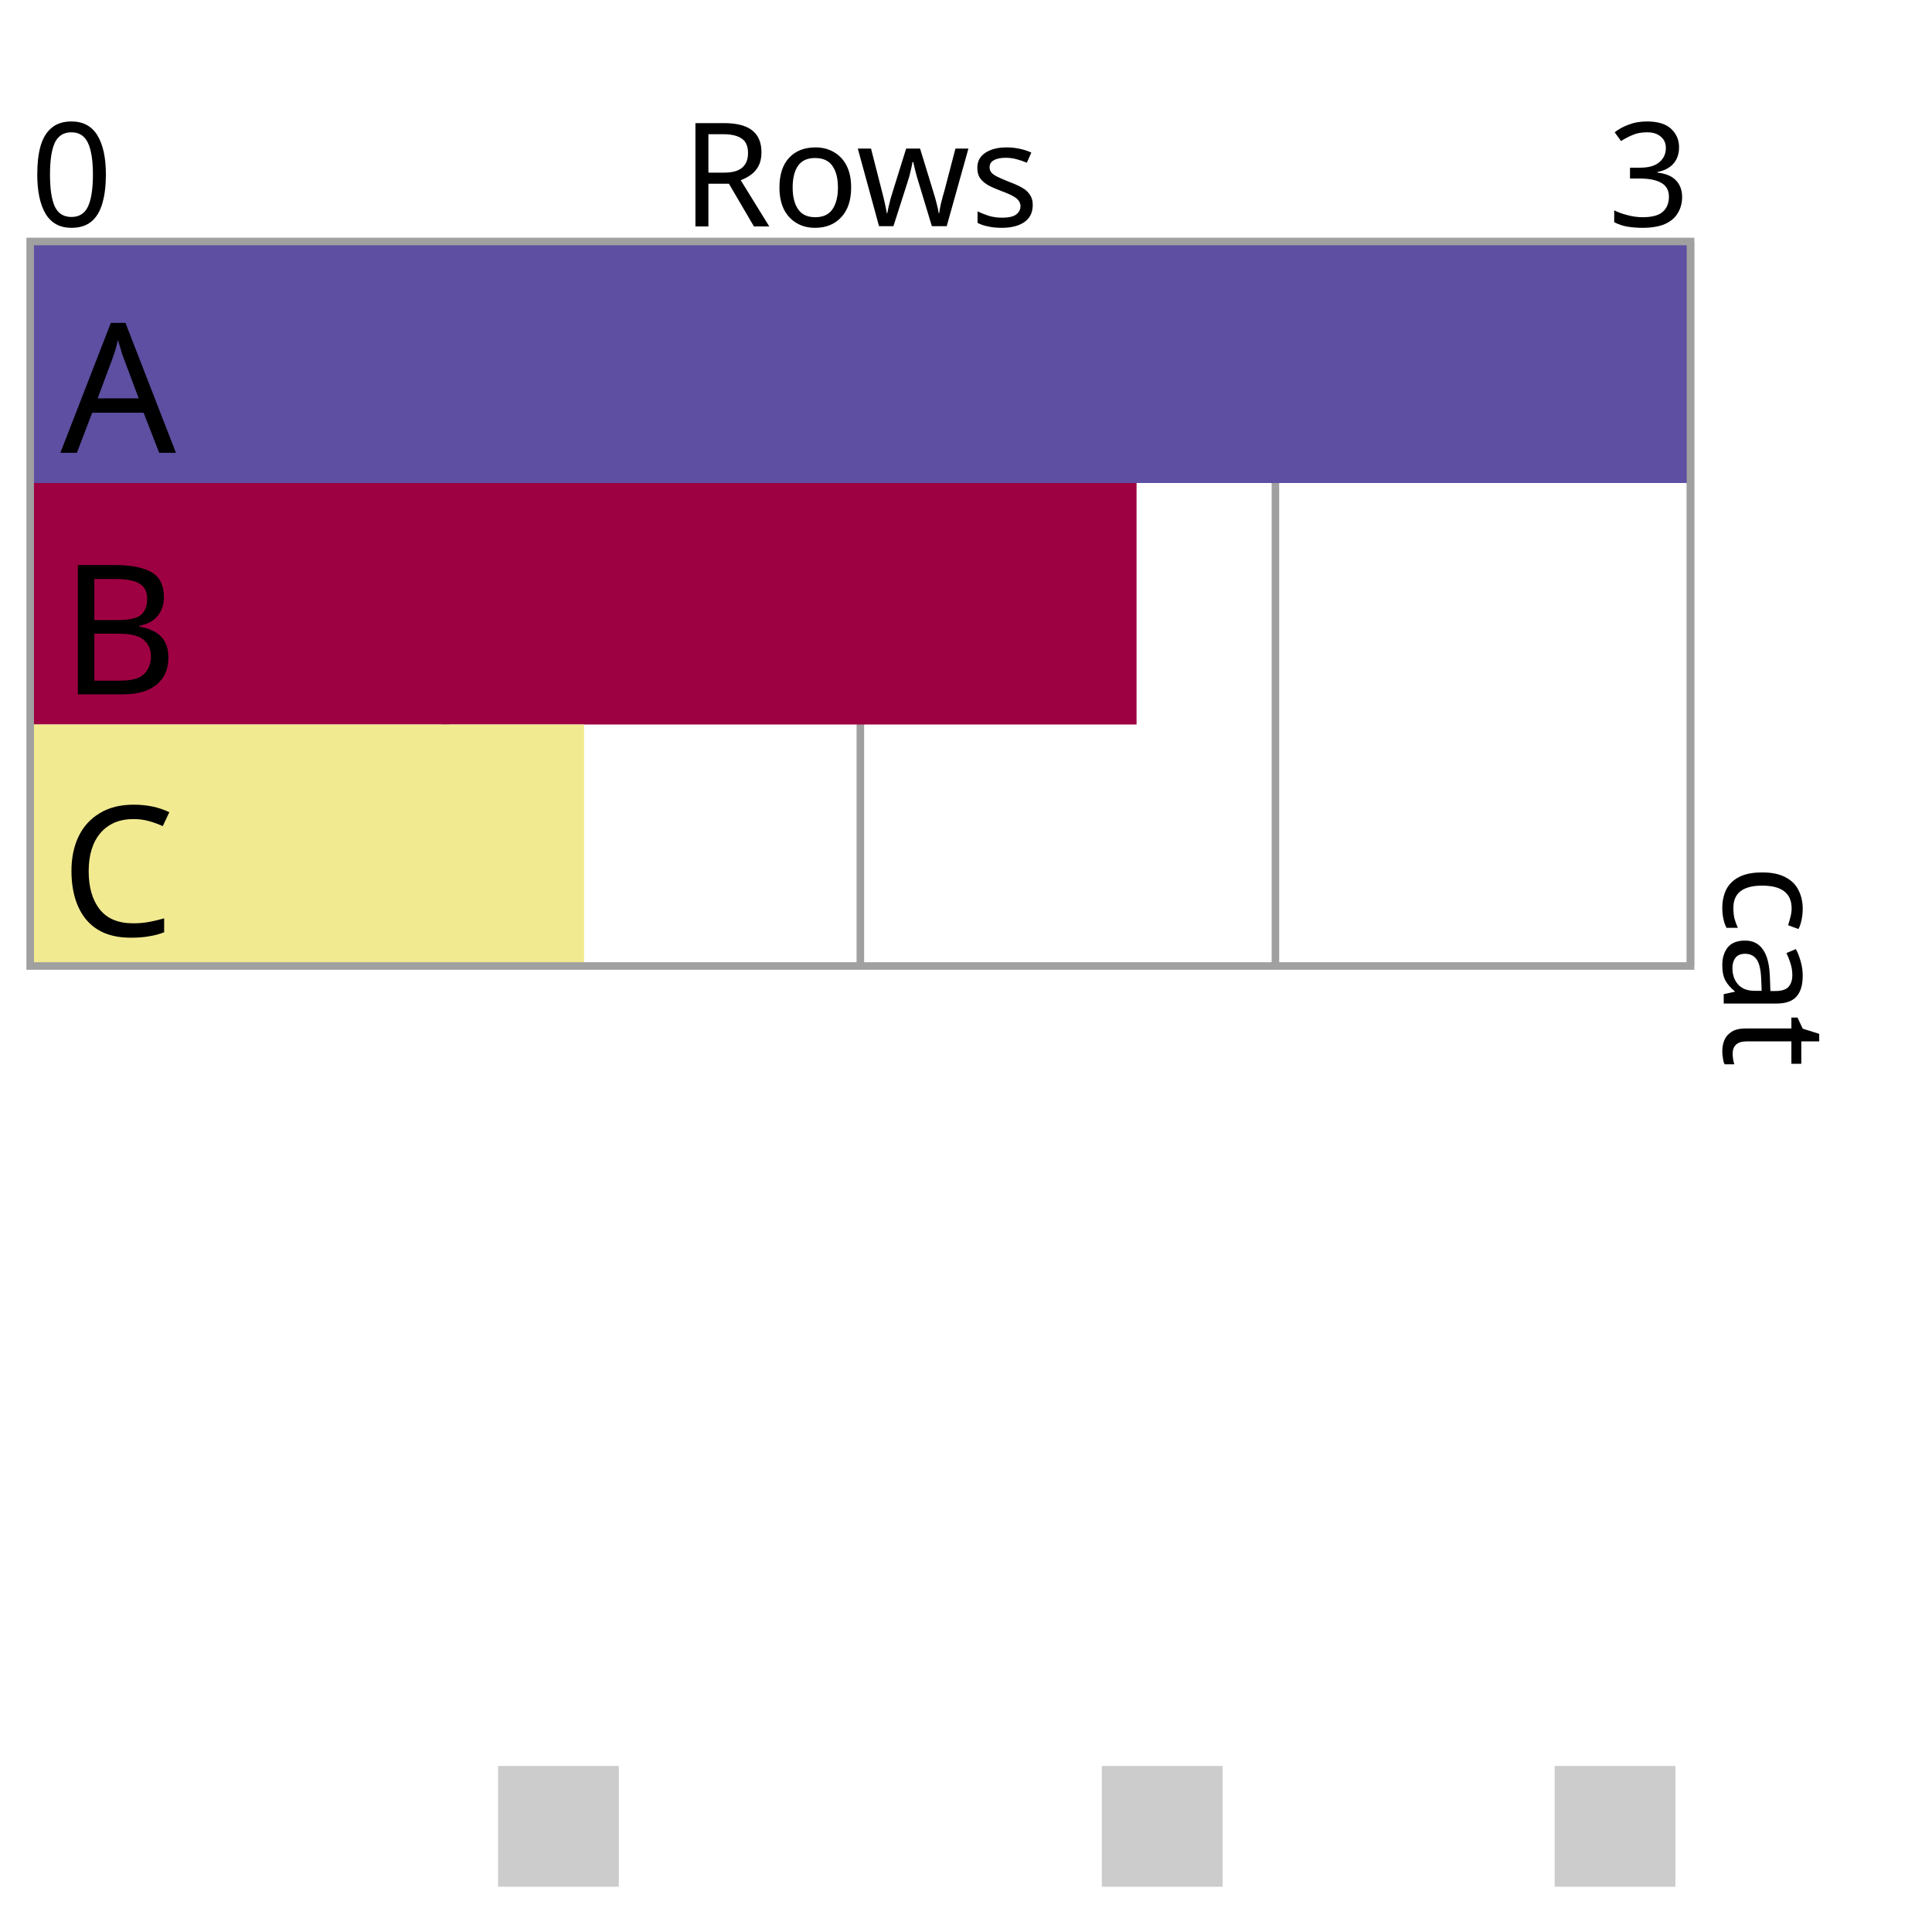
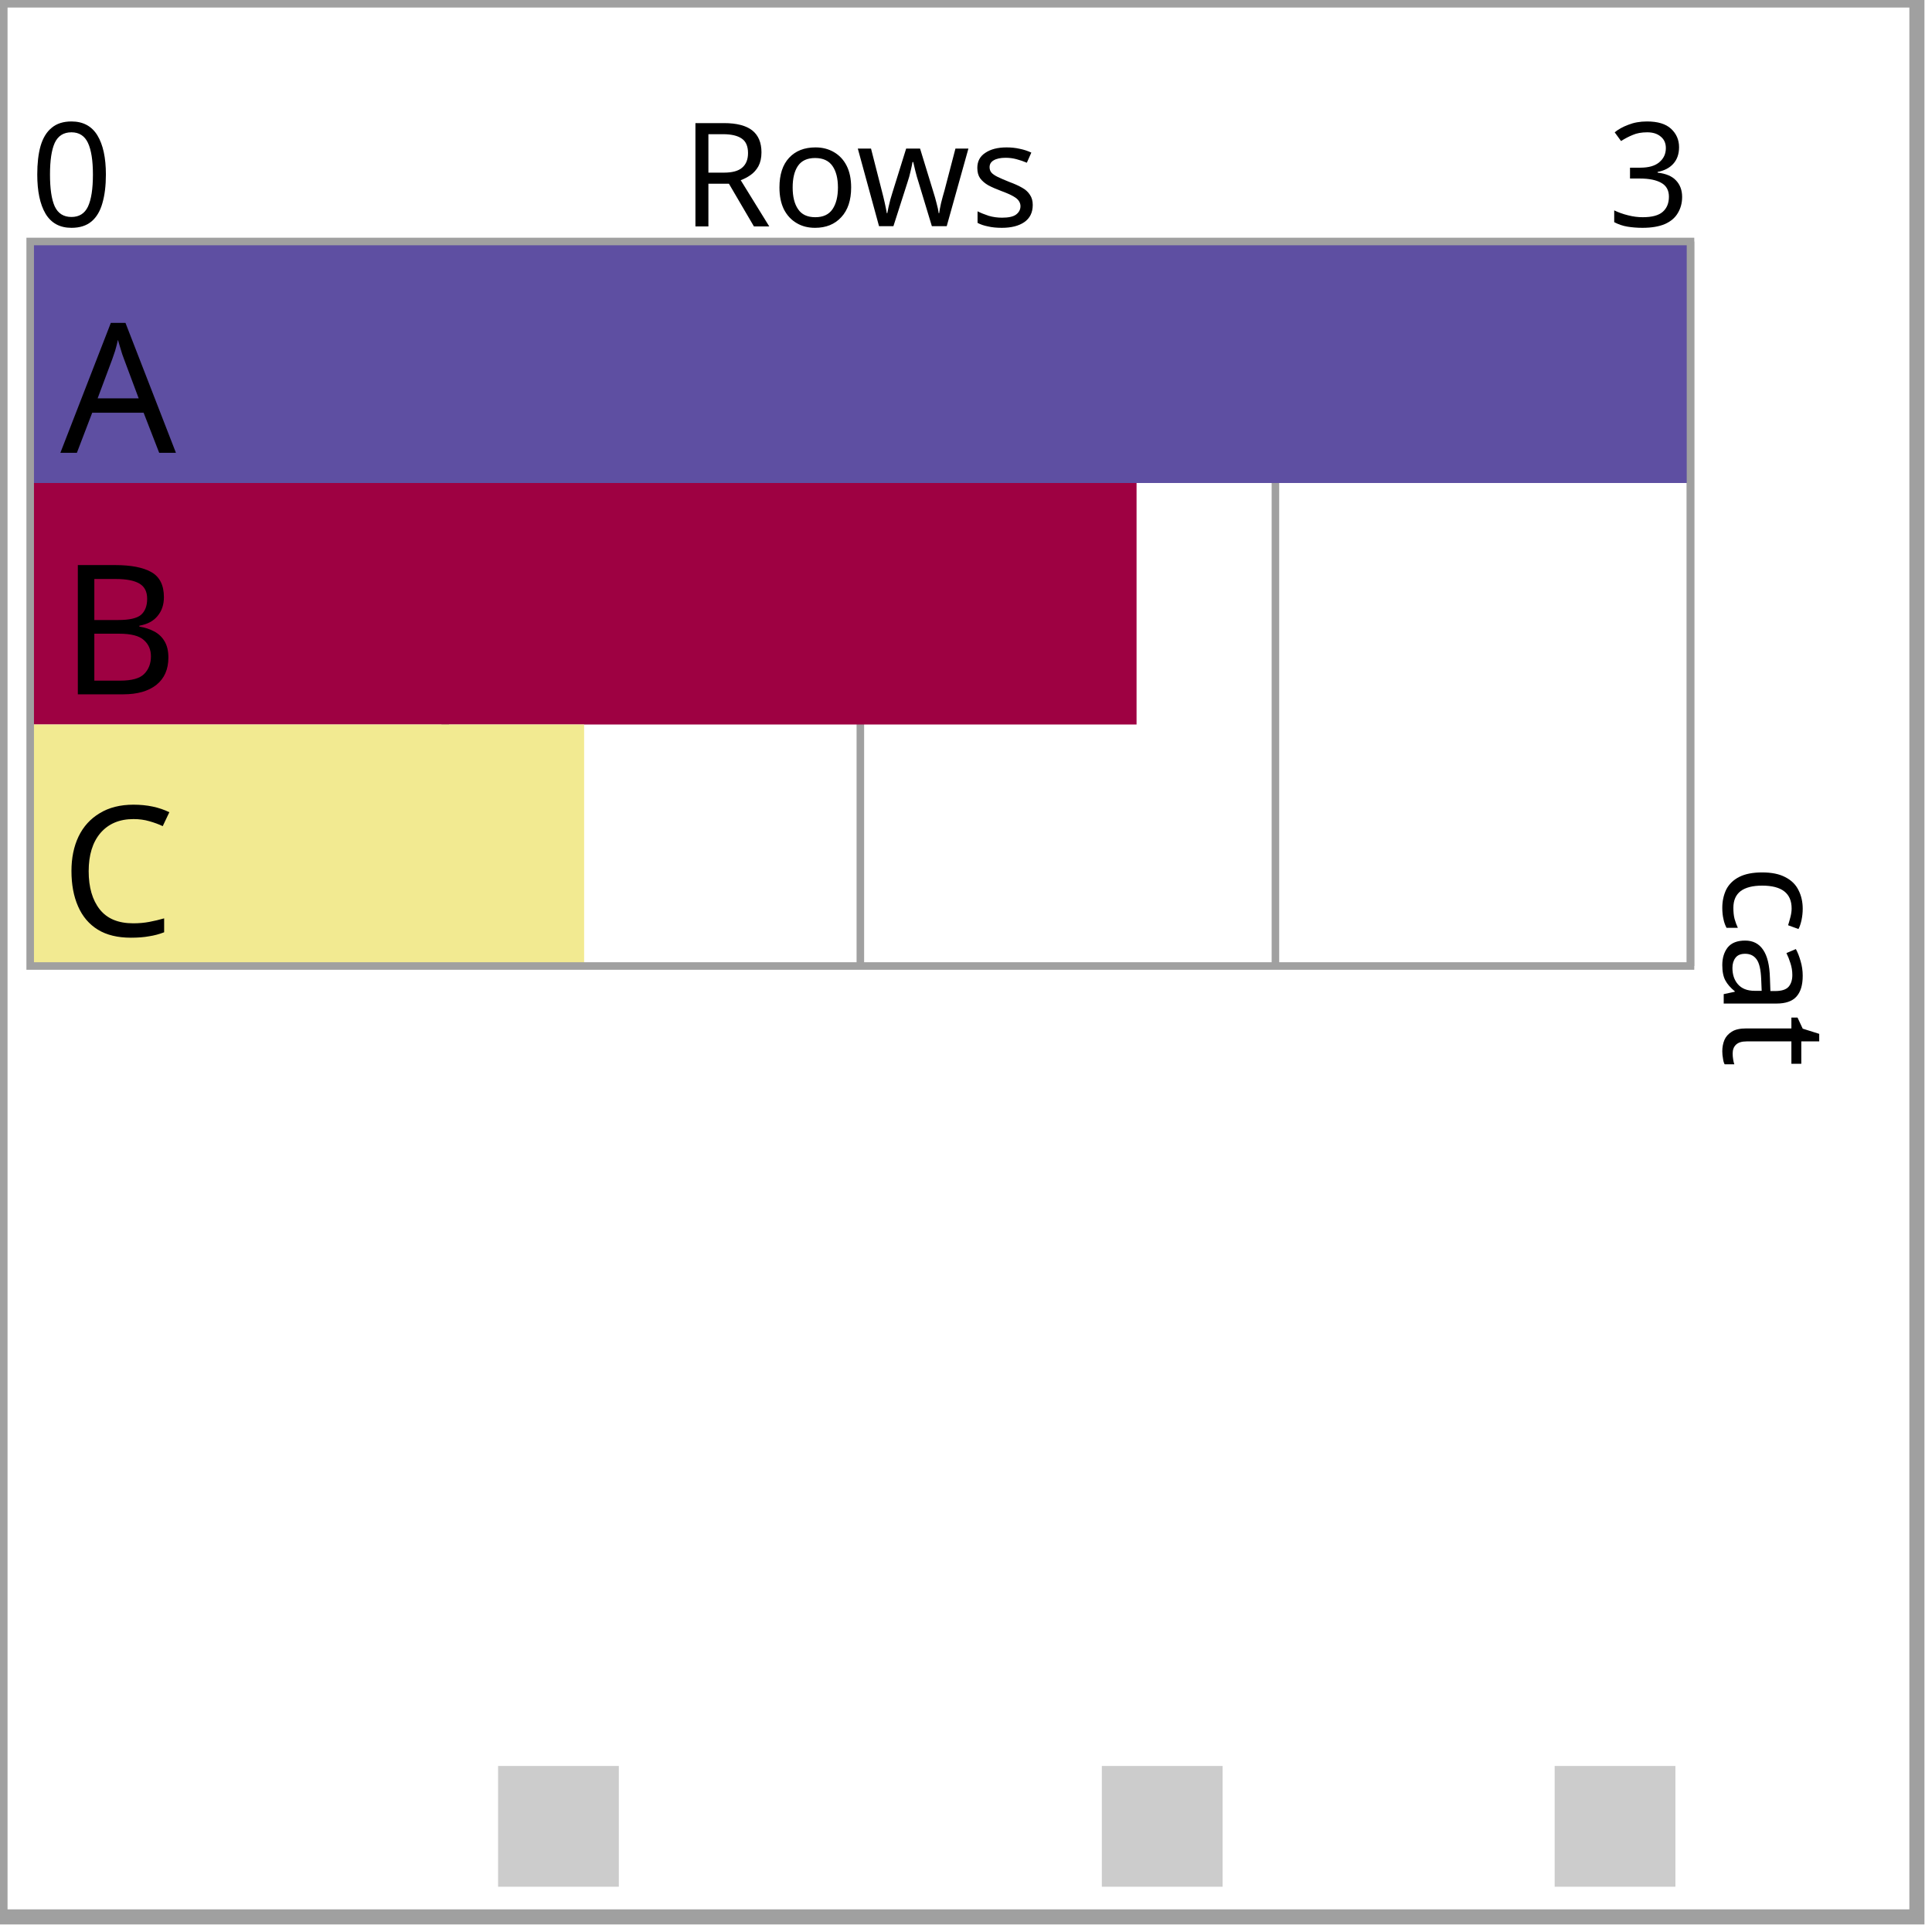
<svg xmlns="http://www.w3.org/2000/svg" id="histop_TESTID" x="0" y="0" width="128" height="128">
  <rect x="0" y="0" width="128" height="128" fill="#ffffff" />
  <line x1="29.5" y1="16.0" x2="29.5" y2="64.0" stroke="#a0a0a0" stroke-width="0.5" />
  <line x1="57.0" y1="16.0" x2="57.0" y2="64.0" stroke="#a0a0a0" stroke-width="0.5" />
  <line x1="84.5" y1="16.0" x2="84.5" y2="64.0" stroke="#a0a0a0" stroke-width="0.5" />
  <line x1="112.0" y1="16.0" x2="112.0" y2="64.0" stroke="#a0a0a0" stroke-width="0.5" />
  <rect x="2.0" y="16.0" width="110.0" height="16.0" fill="#5e4fa2" stroke="none" />
  <rect x="2.0" y="32.0" width="73.3" height="16.0" fill="#9e0142" stroke="none" />
  <rect x="2.0" y="48.0" width="36.7" height="16.0" fill="#f2ea91" stroke="none" />
  <text x="4" text-anchor="start" y="30" font-family="'Noto Sans', sans-serif" fill="#000000" font-size="12px">A</text>
  <text x="4" text-anchor="start" y="46" font-family="'Noto Sans', sans-serif" fill="#000000" font-size="12px">B</text>
  <text x="4" text-anchor="start" y="62" font-family="'Noto Sans', sans-serif" fill="#000000" font-size="12px">C</text>
  <rect x="2.0" y="16.0" width="110.0" height="48.0" stroke="#a0a0a0" fill="none" stroke-width="0.5" />
  <text x="2" text-anchor="start" y="15" font-family="'Noto Sans', sans-serif" fill="#000000" font-size="9.6px">0</text>
  <text x="57.0" text-anchor="middle" y="15" font-family="'Noto Sans', sans-serif" fill="#000000" font-size="9.6px">Rows</text>
  <text x="112" text-anchor="end" y="15" font-family="'Noto Sans', sans-serif" fill="#000000" font-size="9.6px">3</text>
  <text x="114.2" text-anchor="middle" y="64.0" font-family="'Noto Sans', sans-serif" fill="#000000" font-size="9.6px" transform="rotate(90,114.2,64.0)">cat</text>
  <rect x="33.0" y="117.0" width="8.0" height="8.0" fill="#cccccc" stroke="none" />
  <rect x="73.0" y="117.0" width="8.0" height="8.0" fill="#cccccc" stroke="none" />
  <rect x="103.0" y="117.0" width="8.0" height="8.0" fill="#cccccc" stroke="none" />
+   <rect x="0" y="0" width="127" height="127" fill="none" stroke="#a0a0a0" stroke-width="1" />
</svg>
